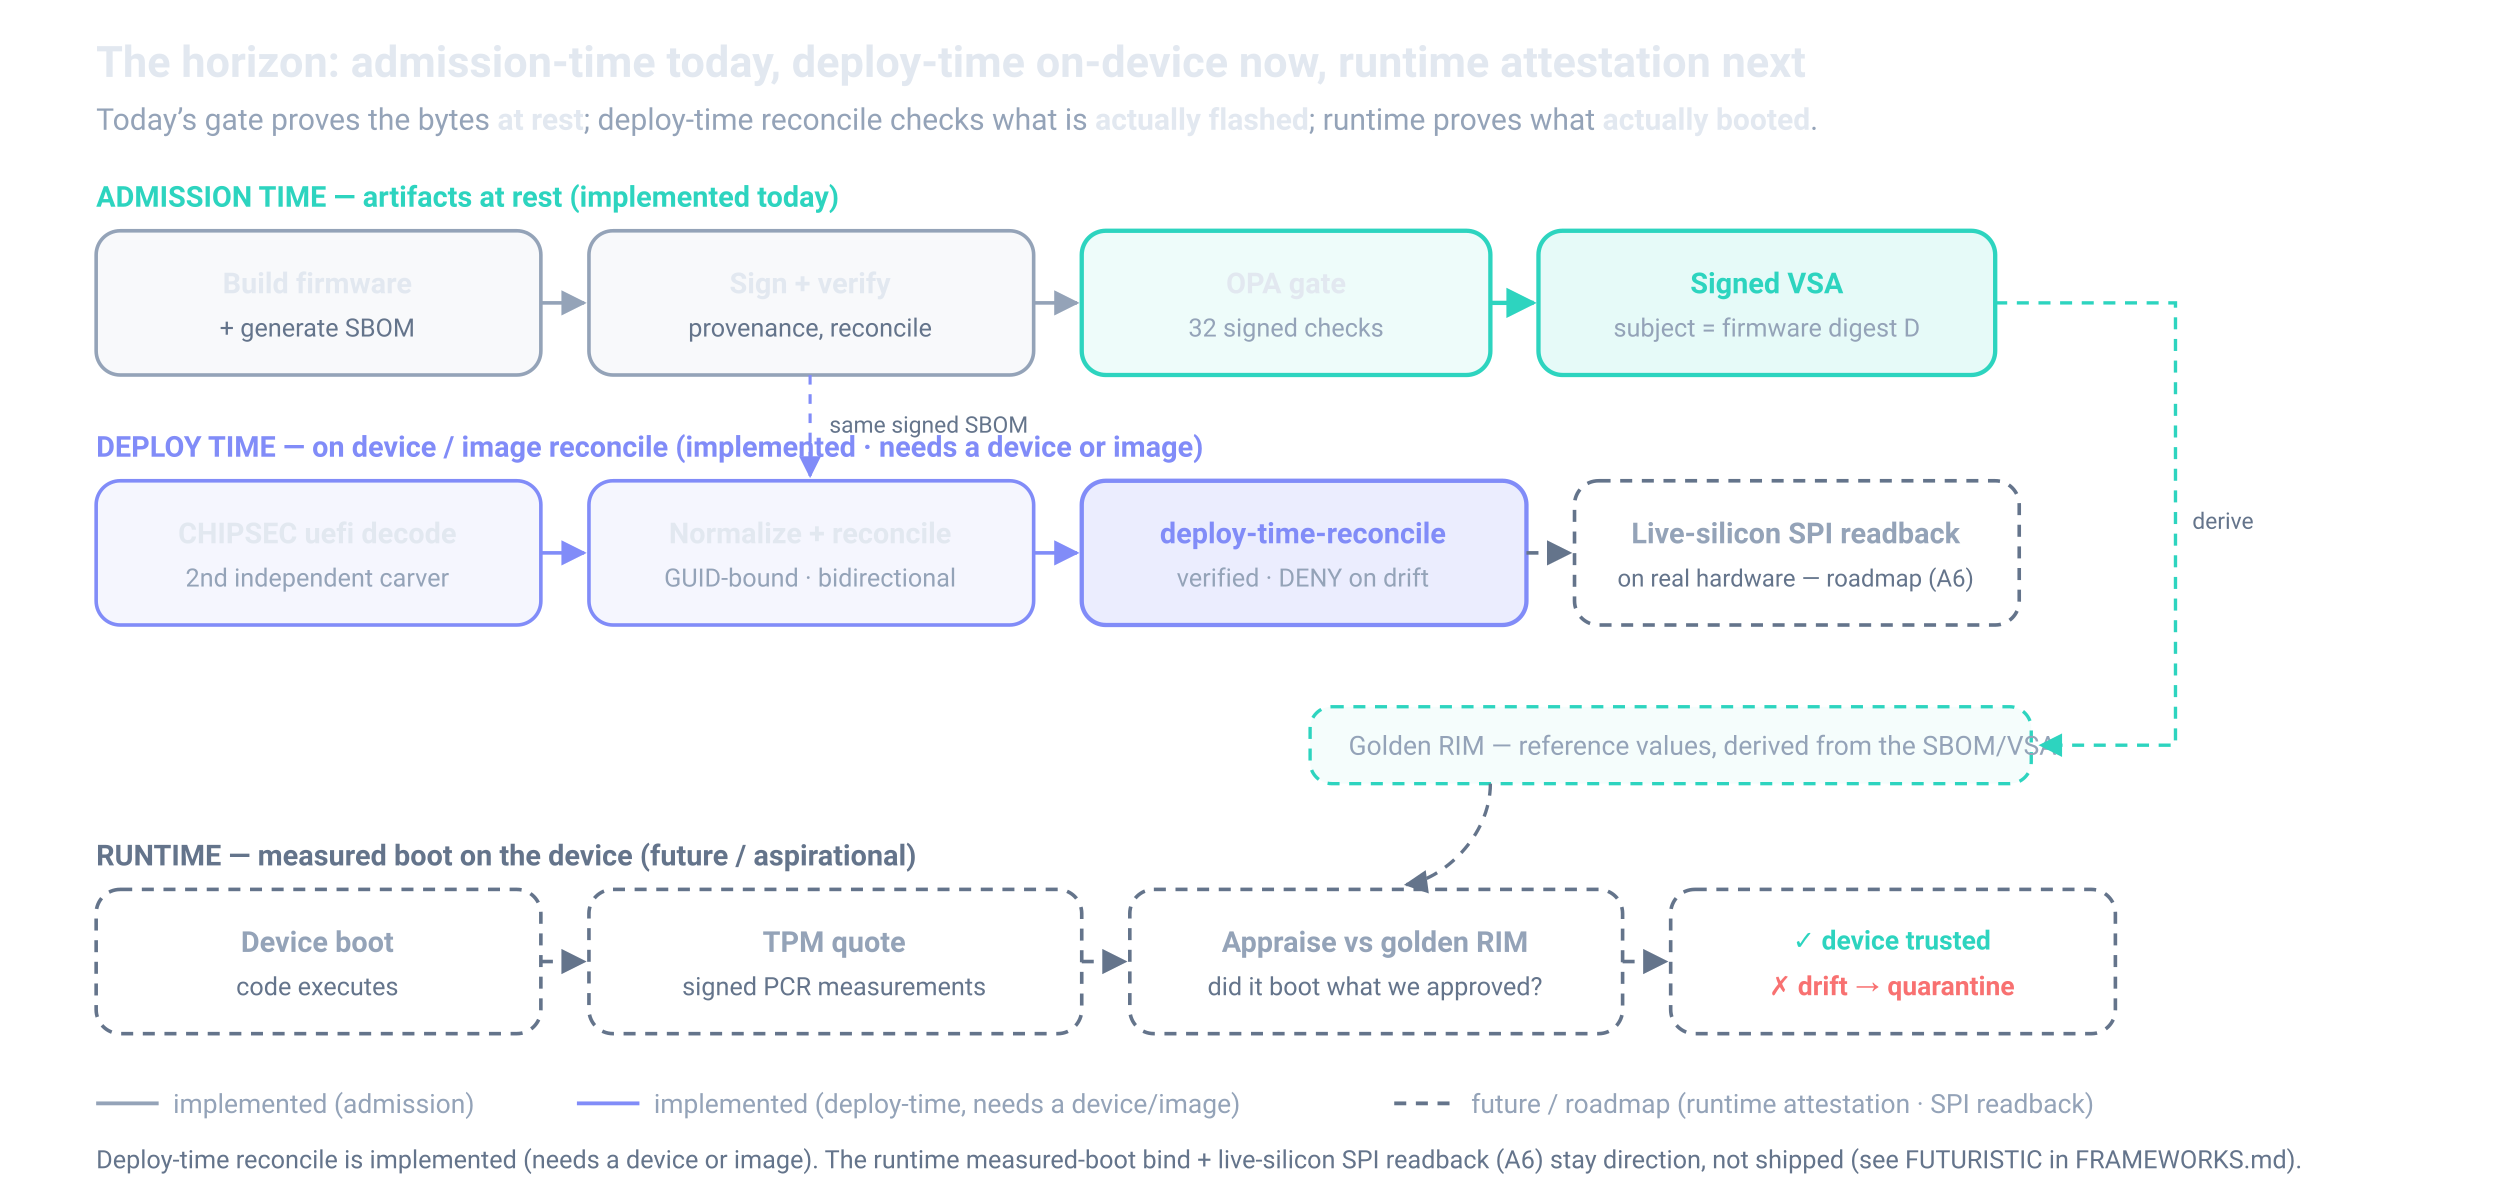
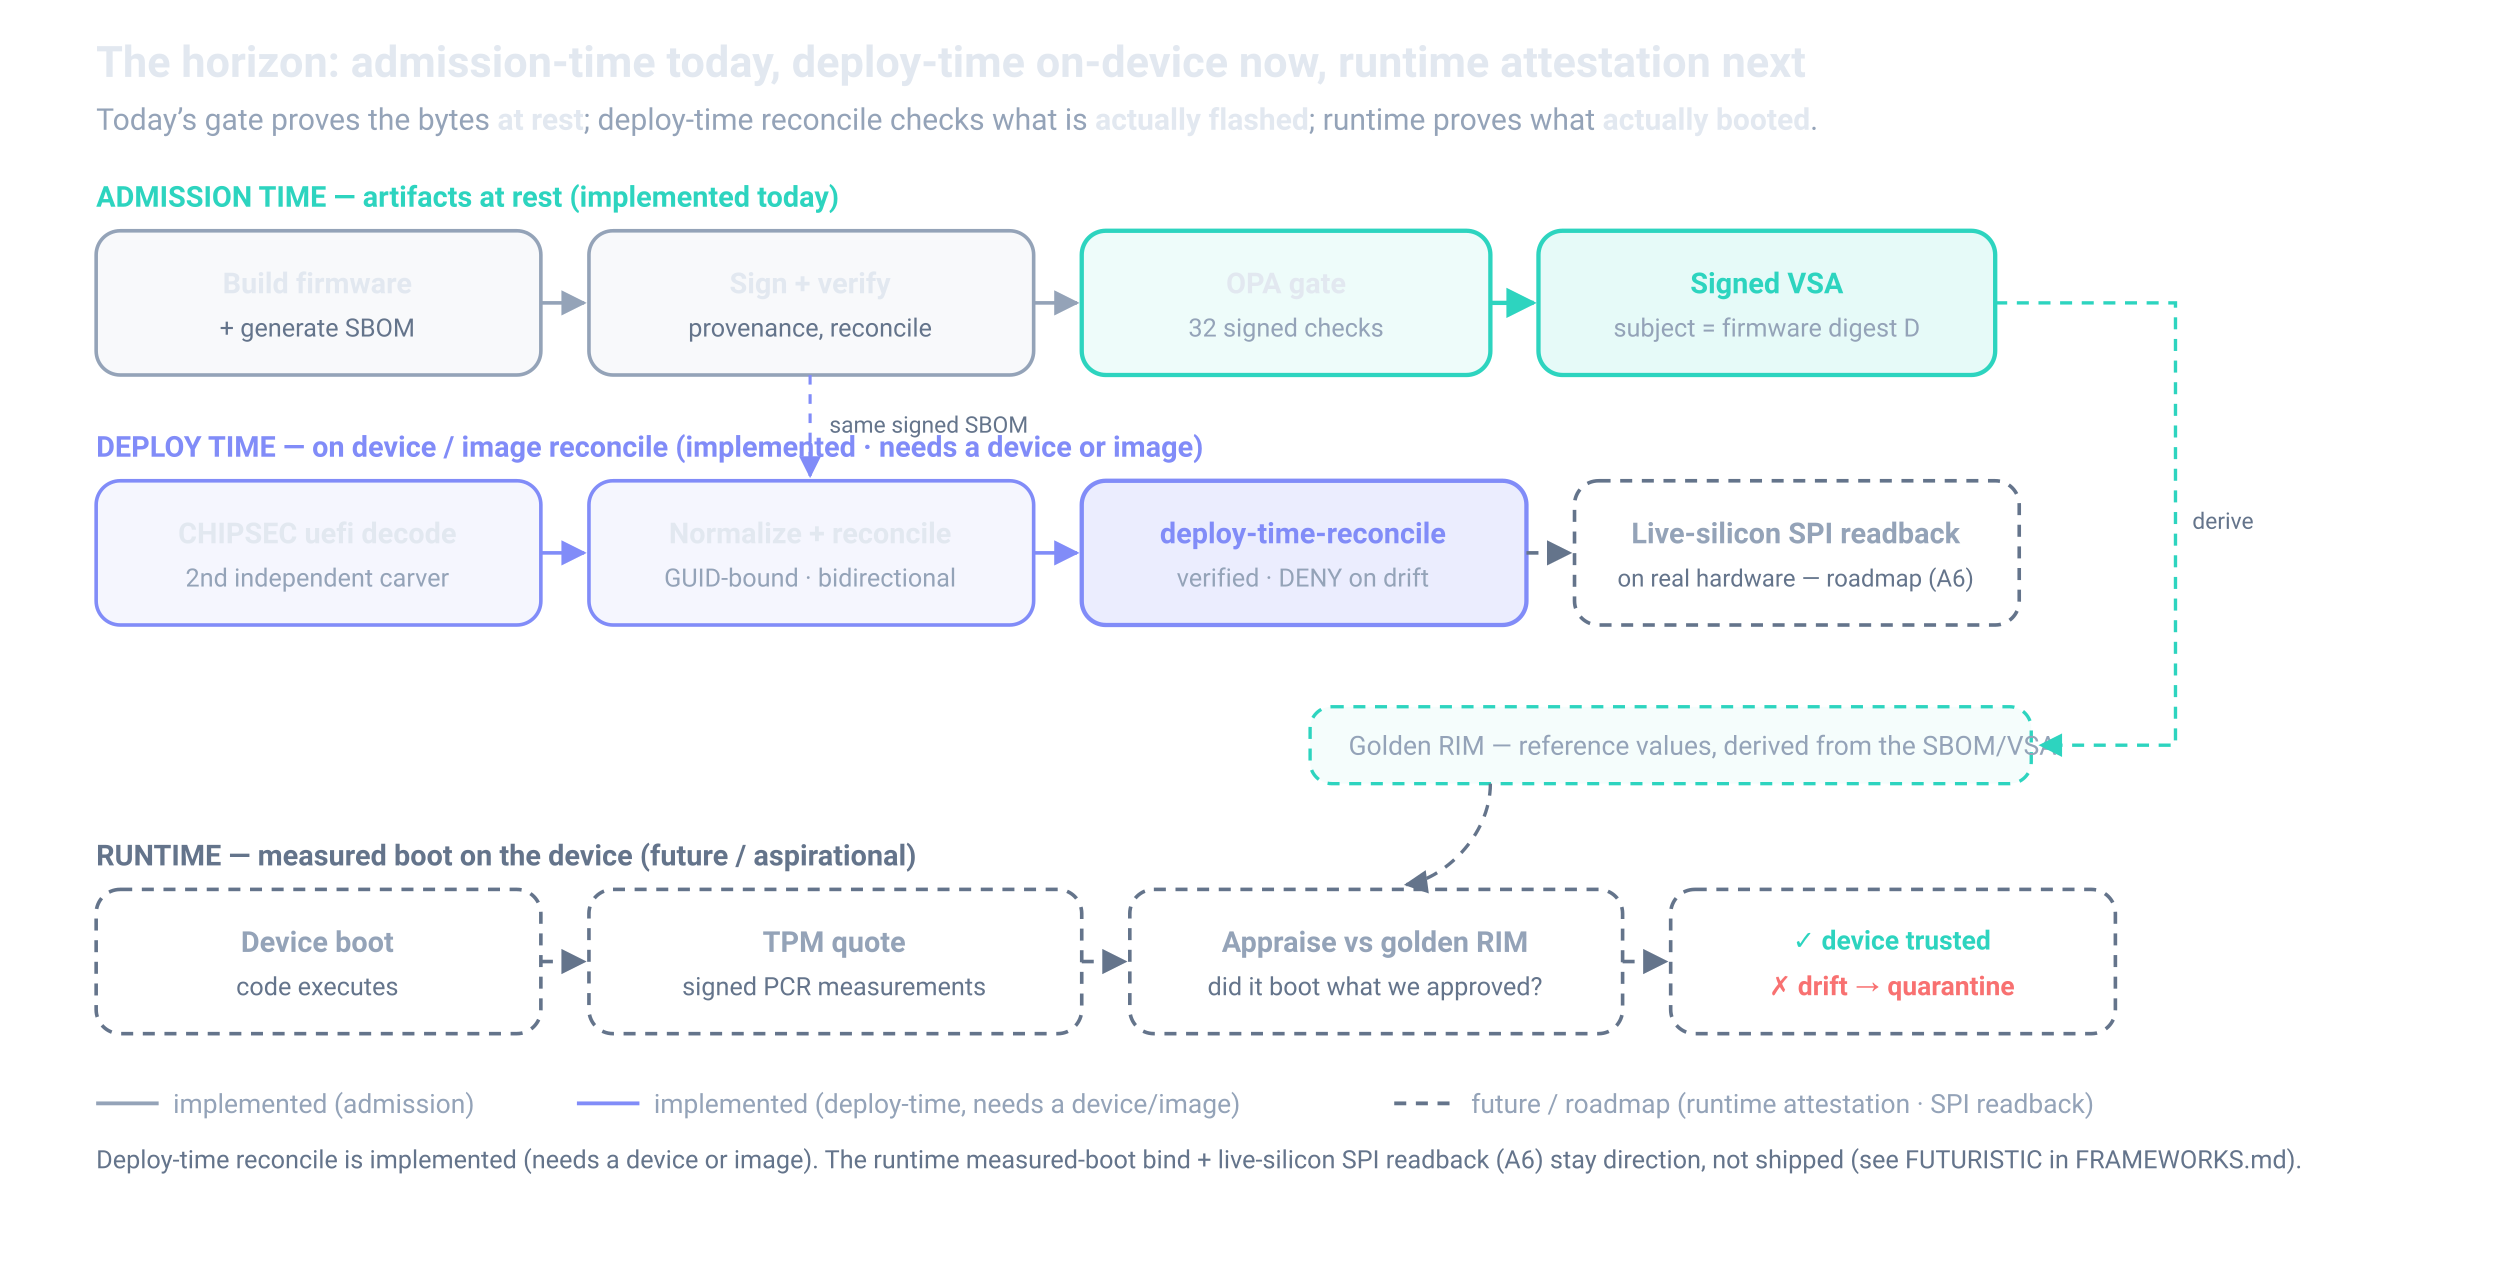
- <svg xmlns="http://www.w3.org/2000/svg" viewBox="0 0 1040 500" width="1040" height="500" font-family="ui-sans-serif, system-ui, -apple-system, 'Segoe UI', Roboto, Helvetica, Arial, 'DejaVu Sans', sans-serif" role="img" aria-label="Admission-time gate today (solid); deploy-time on-device reconcile, implemented but needs a device or image (solid, indigo); runtime measured-boot attestation next (dashed)">
+ <svg xmlns="http://www.w3.org/2000/svg" viewBox="0 0 1040 525" width="1040" height="525" font-family="ui-sans-serif, system-ui, -apple-system, 'Segoe UI', Roboto, Helvetica, Arial, 'DejaVu Sans', sans-serif" role="img" aria-label="Admission-time gate today (solid); deploy-time on-device reconcile, implemented but needs a device or image (solid, indigo); runtime measured-boot attestation next (dashed)">
  <defs>
    <marker id="fr-arw" viewBox="0 0 10 10" refX="9" refY="5" markerWidth="7" markerHeight="7" orient="auto-start-reverse">
      <path d="M0,0 L10,5 L0,10 z" fill="#94a3b8" />
    </marker>
    <marker id="fr-arwm" viewBox="0 0 10 10" refX="9" refY="5" markerWidth="7" markerHeight="7" orient="auto-start-reverse">
      <path d="M0,0 L10,5 L0,10 z" fill="#64748b" />
    </marker>
    <marker id="fr-arwt" viewBox="0 0 10 10" refX="9" refY="5" markerWidth="7" markerHeight="7" orient="auto-start-reverse">
      <path d="M0,0 L10,5 L0,10 z" fill="#2dd4bf" />
    </marker>
    <marker id="fr-arwi" viewBox="0 0 10 10" refX="9" refY="5" markerWidth="7" markerHeight="7" orient="auto-start-reverse">
      <path d="M0,0 L10,5 L0,10 z" fill="#818cf8" />
    </marker>
  </defs>
  <text x="40" y="32" font-size="18" font-weight="700" fill="#e2e8f0">The horizon: admission-time today, deploy-time on-device now, runtime attestation next</text>
  <text x="40" y="54" font-size="12.5" fill="#94a3b8">Today’s gate proves the bytes <tspan font-weight="600" fill="#e2e8f0">at rest</tspan>; deploy-time reconcile checks what is <tspan font-weight="600" fill="#e2e8f0">actually flashed</tspan>; runtime proves what <tspan font-weight="600" fill="#e2e8f0">actually booted</tspan>.</text>
  <text x="40" y="86" font-size="12" font-weight="700" fill="#2dd4bf">ADMISSION TIME — artifacts at rest (implemented today)</text>
  <g font-size="12">
    <rect x="40" y="96" width="185" height="60" rx="10" fill="#94a3b8" fill-opacity="0.06" stroke="#94a3b8" stroke-width="1.5" />
    <text x="132" y="122" text-anchor="middle" font-weight="600" fill="#e2e8f0">Build firmware</text>
    <text x="132" y="140" text-anchor="middle" font-size="10.5" fill="#64748b">+ generate SBOM</text>
    <rect x="245" y="96" width="185" height="60" rx="10" fill="#94a3b8" fill-opacity="0.06" stroke="#94a3b8" stroke-width="1.5" />
    <text x="337" y="122" text-anchor="middle" font-weight="600" fill="#e2e8f0">Sign + verify</text>
    <text x="337" y="140" text-anchor="middle" font-size="10.5" fill="#64748b">provenance, reconcile</text>
    <rect x="450" y="96" width="170" height="60" rx="10" fill="#2dd4bf" fill-opacity="0.08" stroke="#2dd4bf" stroke-width="1.8" />
    <text x="535" y="122" text-anchor="middle" font-weight="700" fill="#e2e8f0">OPA gate</text>
    <text x="535" y="140" text-anchor="middle" font-size="10.5" fill="#94a3b8">32 signed checks</text>
    <rect x="640" y="96" width="190" height="60" rx="10" fill="#2dd4bf" fill-opacity="0.12" stroke="#2dd4bf" stroke-width="1.8" />
    <text x="735" y="122" text-anchor="middle" font-weight="700" fill="#2dd4bf">Signed VSA</text>
    <text x="735" y="140" text-anchor="middle" font-size="10.5" fill="#94a3b8">subject = firmware digest D</text>
  </g>
  <line x1="225" y1="126" x2="243" y2="126" stroke="#94a3b8" stroke-width="1.5" marker-end="url(#fr-arw)" />
  <line x1="430" y1="126" x2="448" y2="126" stroke="#94a3b8" stroke-width="1.5" marker-end="url(#fr-arw)" />
  <line x1="620" y1="126" x2="638" y2="126" stroke="#2dd4bf" stroke-width="1.8" marker-end="url(#fr-arwt)" />
  <text x="40" y="190" font-size="12" font-weight="700" fill="#818cf8">DEPLOY TIME — on device / image reconcile (implemented · needs a device or image)</text>
  <g font-size="12">
    <rect x="40" y="200" width="185" height="60" rx="10" fill="#818cf8" fill-opacity="0.08" stroke="#818cf8" stroke-width="1.5" />
    <text x="132" y="226" text-anchor="middle" font-weight="600" fill="#e2e8f0">CHIPSEC uefi decode</text>
    <text x="132" y="244" text-anchor="middle" font-size="10.5" fill="#94a3b8">2nd independent carver</text>
    <rect x="245" y="200" width="185" height="60" rx="10" fill="#818cf8" fill-opacity="0.08" stroke="#818cf8" stroke-width="1.5" />
    <text x="337" y="226" text-anchor="middle" font-weight="600" fill="#e2e8f0">Normalize + reconcile</text>
    <text x="337" y="244" text-anchor="middle" font-size="10.5" fill="#94a3b8">GUID-bound · bidirectional</text>
    <rect x="450" y="200" width="185" height="60" rx="10" fill="#818cf8" fill-opacity="0.16" stroke="#818cf8" stroke-width="1.8" />
    <text x="542" y="226" text-anchor="middle" font-weight="700" fill="#818cf8">deploy-time-reconcile</text>
    <text x="542" y="244" text-anchor="middle" font-size="10.5" fill="#94a3b8">verified · DENY on drift</text>
    <rect x="655" y="200" width="185" height="60" rx="10" fill="none" stroke="#64748b" stroke-width="1.5" stroke-dasharray="5 4" />
    <text x="747" y="226" text-anchor="middle" font-weight="600" fill="#94a3b8">Live-silicon SPI readback</text>
    <text x="747" y="244" text-anchor="middle" font-size="10" fill="#64748b">on real hardware — roadmap (A6)</text>
  </g>
  <line x1="225" y1="230" x2="243" y2="230" stroke="#818cf8" stroke-width="1.5" marker-end="url(#fr-arwi)" />
  <line x1="430" y1="230" x2="448" y2="230" stroke="#818cf8" stroke-width="1.5" marker-end="url(#fr-arwi)" />
  <line x1="635" y1="230" x2="653" y2="230" stroke="#64748b" stroke-width="1.5" stroke-dasharray="5 4" marker-end="url(#fr-arwm)" />
  <path d="M337 156 C 337 172, 337 184, 337 198" fill="none" stroke="#818cf8" stroke-width="1.3" stroke-dasharray="4 4" marker-end="url(#fr-arwi)" />
  <text x="345" y="180" font-size="9.5" fill="#64748b">same signed SBOM</text>
  <rect x="545" y="294" width="300" height="32" rx="9" fill="#2dd4bf" fill-opacity="0.05" stroke="#2dd4bf" stroke-width="1.4" stroke-dasharray="5 4" />
  <text x="561" y="314" font-size="11" fill="#94a3b8">Golden RIM — reference values, derived from the SBOM/VSA</text>
  <path d="M830 126 H905 V310 H849" fill="none" stroke="#2dd4bf" stroke-width="1.4" stroke-dasharray="5 4" marker-end="url(#fr-arwt)" />
  <text x="912" y="220" font-size="9.5" fill="#64748b">derive</text>
  <text x="40" y="360" font-size="12" font-weight="700" fill="#64748b">RUNTIME — measured boot on the device (future / aspirational)</text>
  <g font-size="12">
    <rect x="40" y="370" width="185" height="60" rx="10" fill="none" stroke="#64748b" stroke-width="1.5" stroke-dasharray="5 4" />
    <text x="132" y="396" text-anchor="middle" font-weight="600" fill="#94a3b8">Device boot</text>
    <text x="132" y="414" text-anchor="middle" font-size="10.5" fill="#64748b">code executes</text>
    <rect x="245" y="370" width="205" height="60" rx="10" fill="none" stroke="#64748b" stroke-width="1.5" stroke-dasharray="5 4" />
    <text x="347" y="396" text-anchor="middle" font-weight="600" fill="#94a3b8">TPM quote</text>
    <text x="347" y="414" text-anchor="middle" font-size="10.5" fill="#64748b">signed PCR measurements</text>
    <rect x="470" y="370" width="205" height="60" rx="10" fill="none" stroke="#64748b" stroke-width="1.5" stroke-dasharray="5 4" />
    <text x="572" y="396" text-anchor="middle" font-weight="600" fill="#94a3b8">Appraise vs golden RIM</text>
    <text x="572" y="414" text-anchor="middle" font-size="10.5" fill="#64748b">did it boot what we approved?</text>
    <rect x="695" y="370" width="185" height="60" rx="10" fill="none" stroke="#64748b" stroke-width="1.5" stroke-dasharray="5 4" />
    <text x="787" y="395" text-anchor="middle" font-size="11" fill="#2dd4bf" font-weight="600">✓ device trusted</text>
    <text x="787" y="414" text-anchor="middle" font-size="11" fill="#f87171" font-weight="600">✗ drift → quarantine</text>
  </g>
  <line x1="225" y1="400" x2="243" y2="400" stroke="#64748b" stroke-width="1.5" stroke-dasharray="5 4" marker-end="url(#fr-arwm)" />
  <line x1="450" y1="400" x2="468" y2="400" stroke="#64748b" stroke-width="1.5" stroke-dasharray="5 4" marker-end="url(#fr-arwm)" />
  <line x1="675" y1="400" x2="693" y2="400" stroke="#64748b" stroke-width="1.5" stroke-dasharray="5 4" marker-end="url(#fr-arwm)" />
  <path d="M620 326 C 620 348, 600 366, 585 368" fill="none" stroke="#64748b" stroke-width="1.4" stroke-dasharray="5 4" marker-end="url(#fr-arwm)" />
  <g transform="translate(40,462)">
    <line x1="0" y1="-3" x2="26" y2="-3" stroke="#94a3b8" stroke-width="1.6" />
    <text x="32" y="1" font-size="11" fill="#94a3b8">implemented (admission)</text>
    <line x1="200" y1="-3" x2="226" y2="-3" stroke="#818cf8" stroke-width="1.6" />
    <text x="232" y="1" font-size="11" fill="#94a3b8">implemented (deploy-time, needs a device/image)</text>
    <line x1="540" y1="-3" x2="566" y2="-3" stroke="#64748b" stroke-width="1.6" stroke-dasharray="5 4" />
    <text x="572" y="1" font-size="11" fill="#94a3b8">future / roadmap (runtime attestation · SPI readback)</text>
  </g>
  <text x="40" y="486" font-size="10.5" fill="#64748b">Deploy-time reconcile is implemented (needs a device or image). The runtime measured-boot bind + live-silicon SPI readback (A6) stay direction, not shipped (see FUTURISTIC in FRAMEWORKS.md).</text>
</svg>
